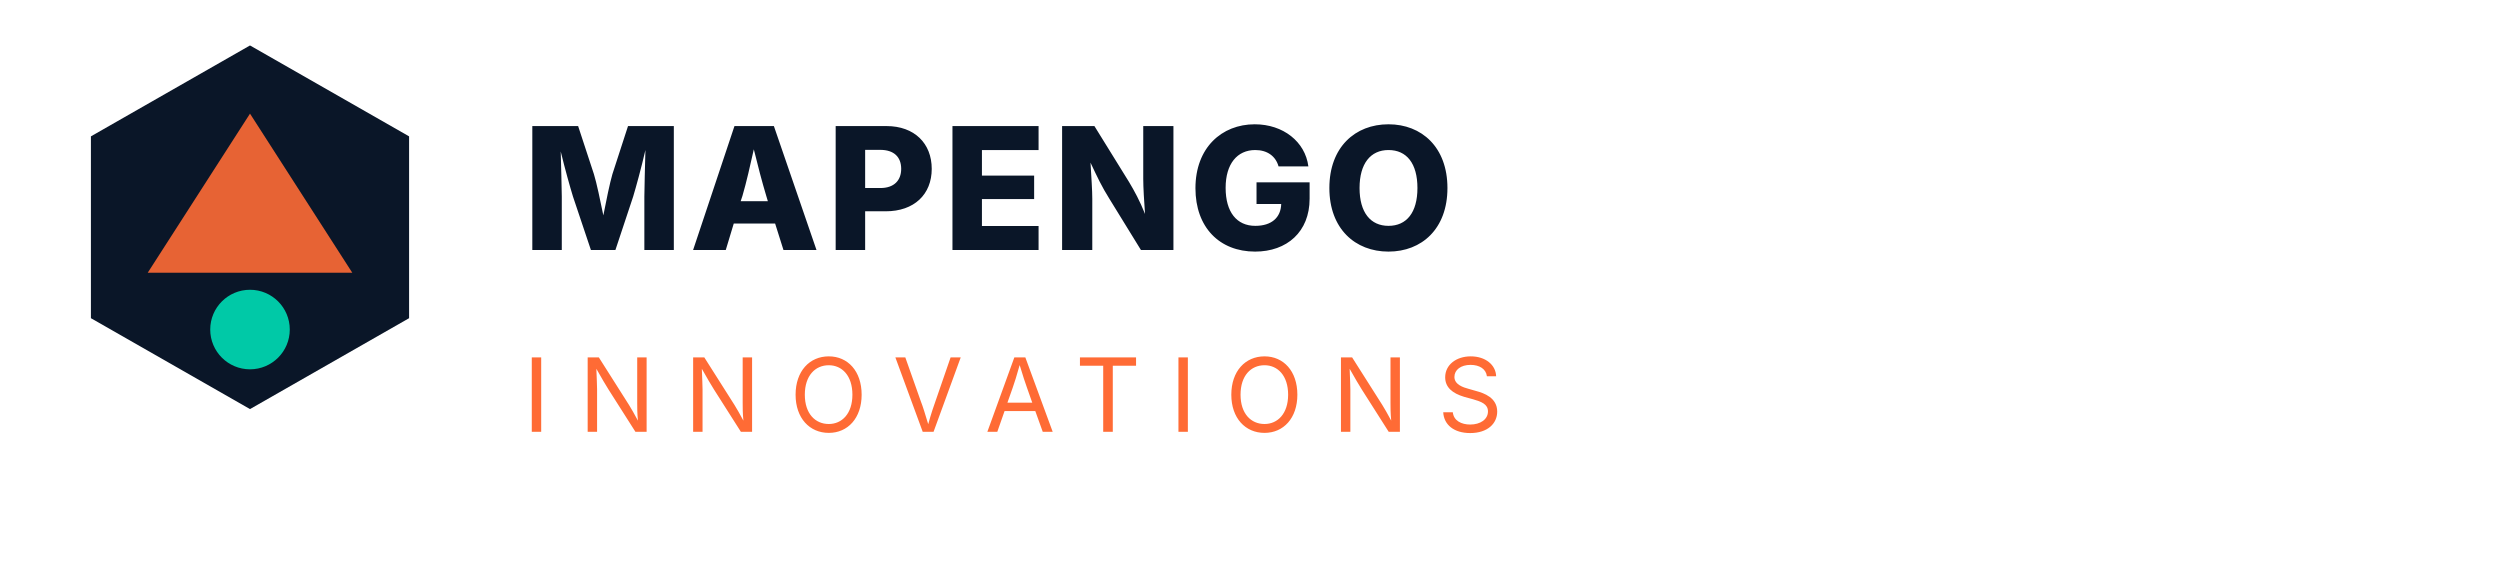
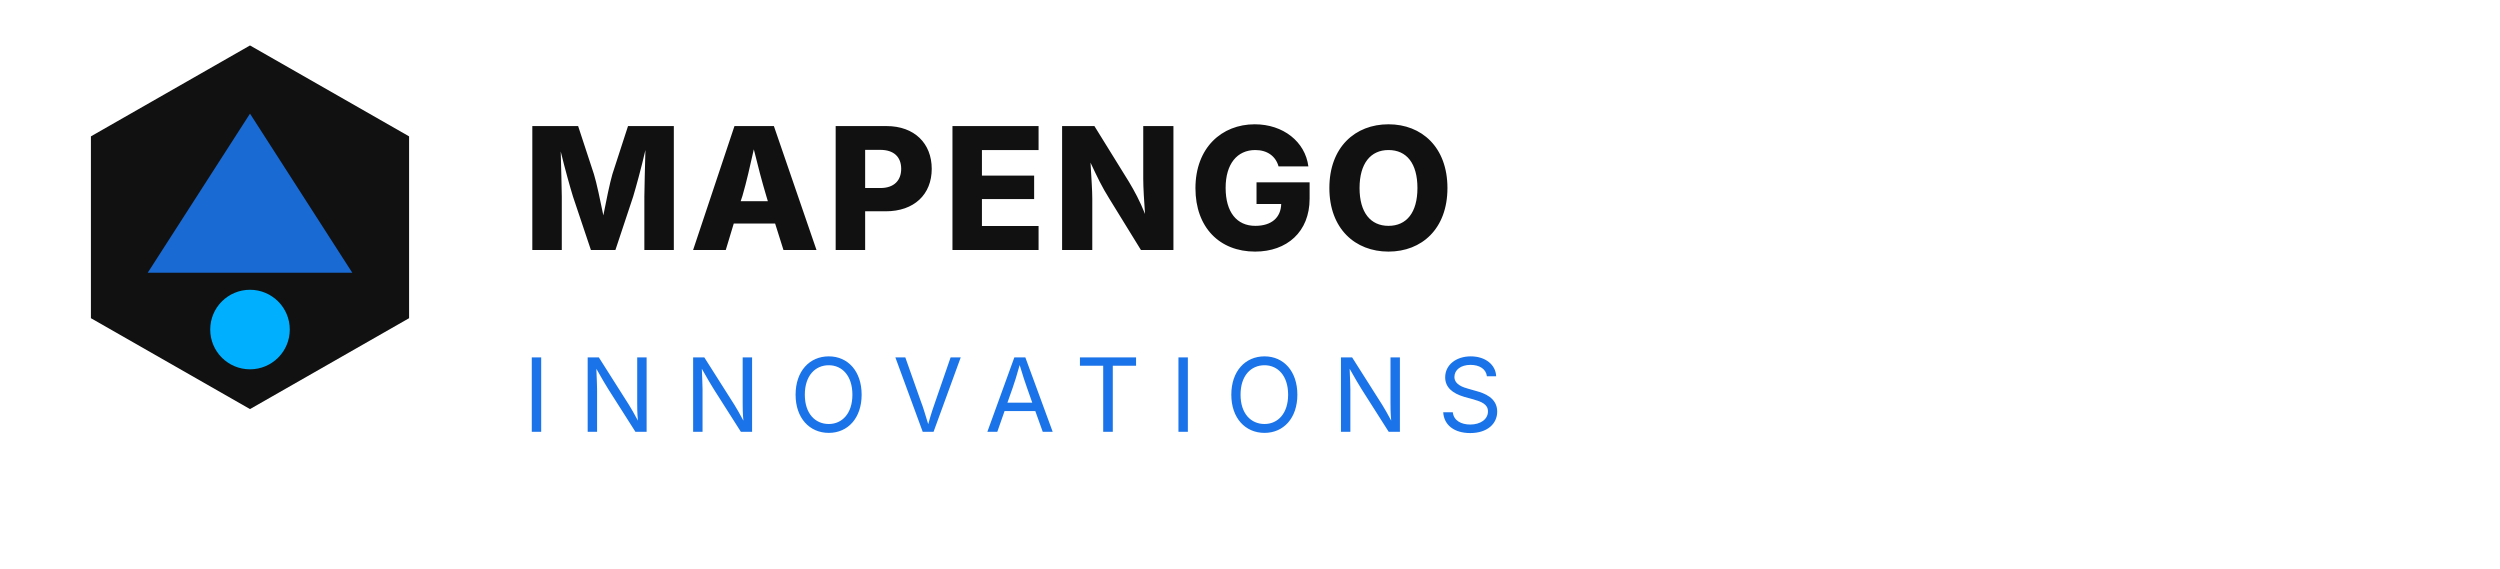
<svg xmlns="http://www.w3.org/2000/svg" viewBox="0 0 220 50" fill="none">
  <g transform="translate(0,0)">
-     <polygon points="22,4 36,12 36,28 22,36 8,28 8,12" fill="#0A1628" />
-     <polygon points="22,10 31,24 13,24" fill="#FF6B35" opacity="0.9" />
-     <circle cx="22" cy="29" r="3.5" fill="#00C9A7" />
+     <polygon points="22,4 36,12 36,28 22,36 8,28 8,12" fill="#111111" />
+     <polygon points="22,10 31,24 13,24" fill="#1a73e8" opacity="0.9" />
+     <circle cx="22" cy="29" r="3.5" fill="#00b0ff" />
  </g>
-   <text x="46" y="22" font-family="Syne, Inter, Arial, sans-serif" font-weight="800" font-size="15" fill="#0A1628" letter-spacing="0.5">MAPENGO</text>
-   <text x="46" y="38" font-family="Inter, Arial, sans-serif" font-weight="400" font-size="9" fill="#FF6B35" letter-spacing="2.5">INNOVATIONS</text>
+   <text x="46" y="22" font-family="Syne, Inter, Arial, sans-serif" font-weight="800" font-size="15" fill="#111111" letter-spacing="0.5">MAPENGO</text>
+   <text x="46" y="38" font-family="Inter, Arial, sans-serif" font-weight="400" font-size="9" fill="#1a73e8" letter-spacing="2.5">INNOVATIONS</text>
</svg>
